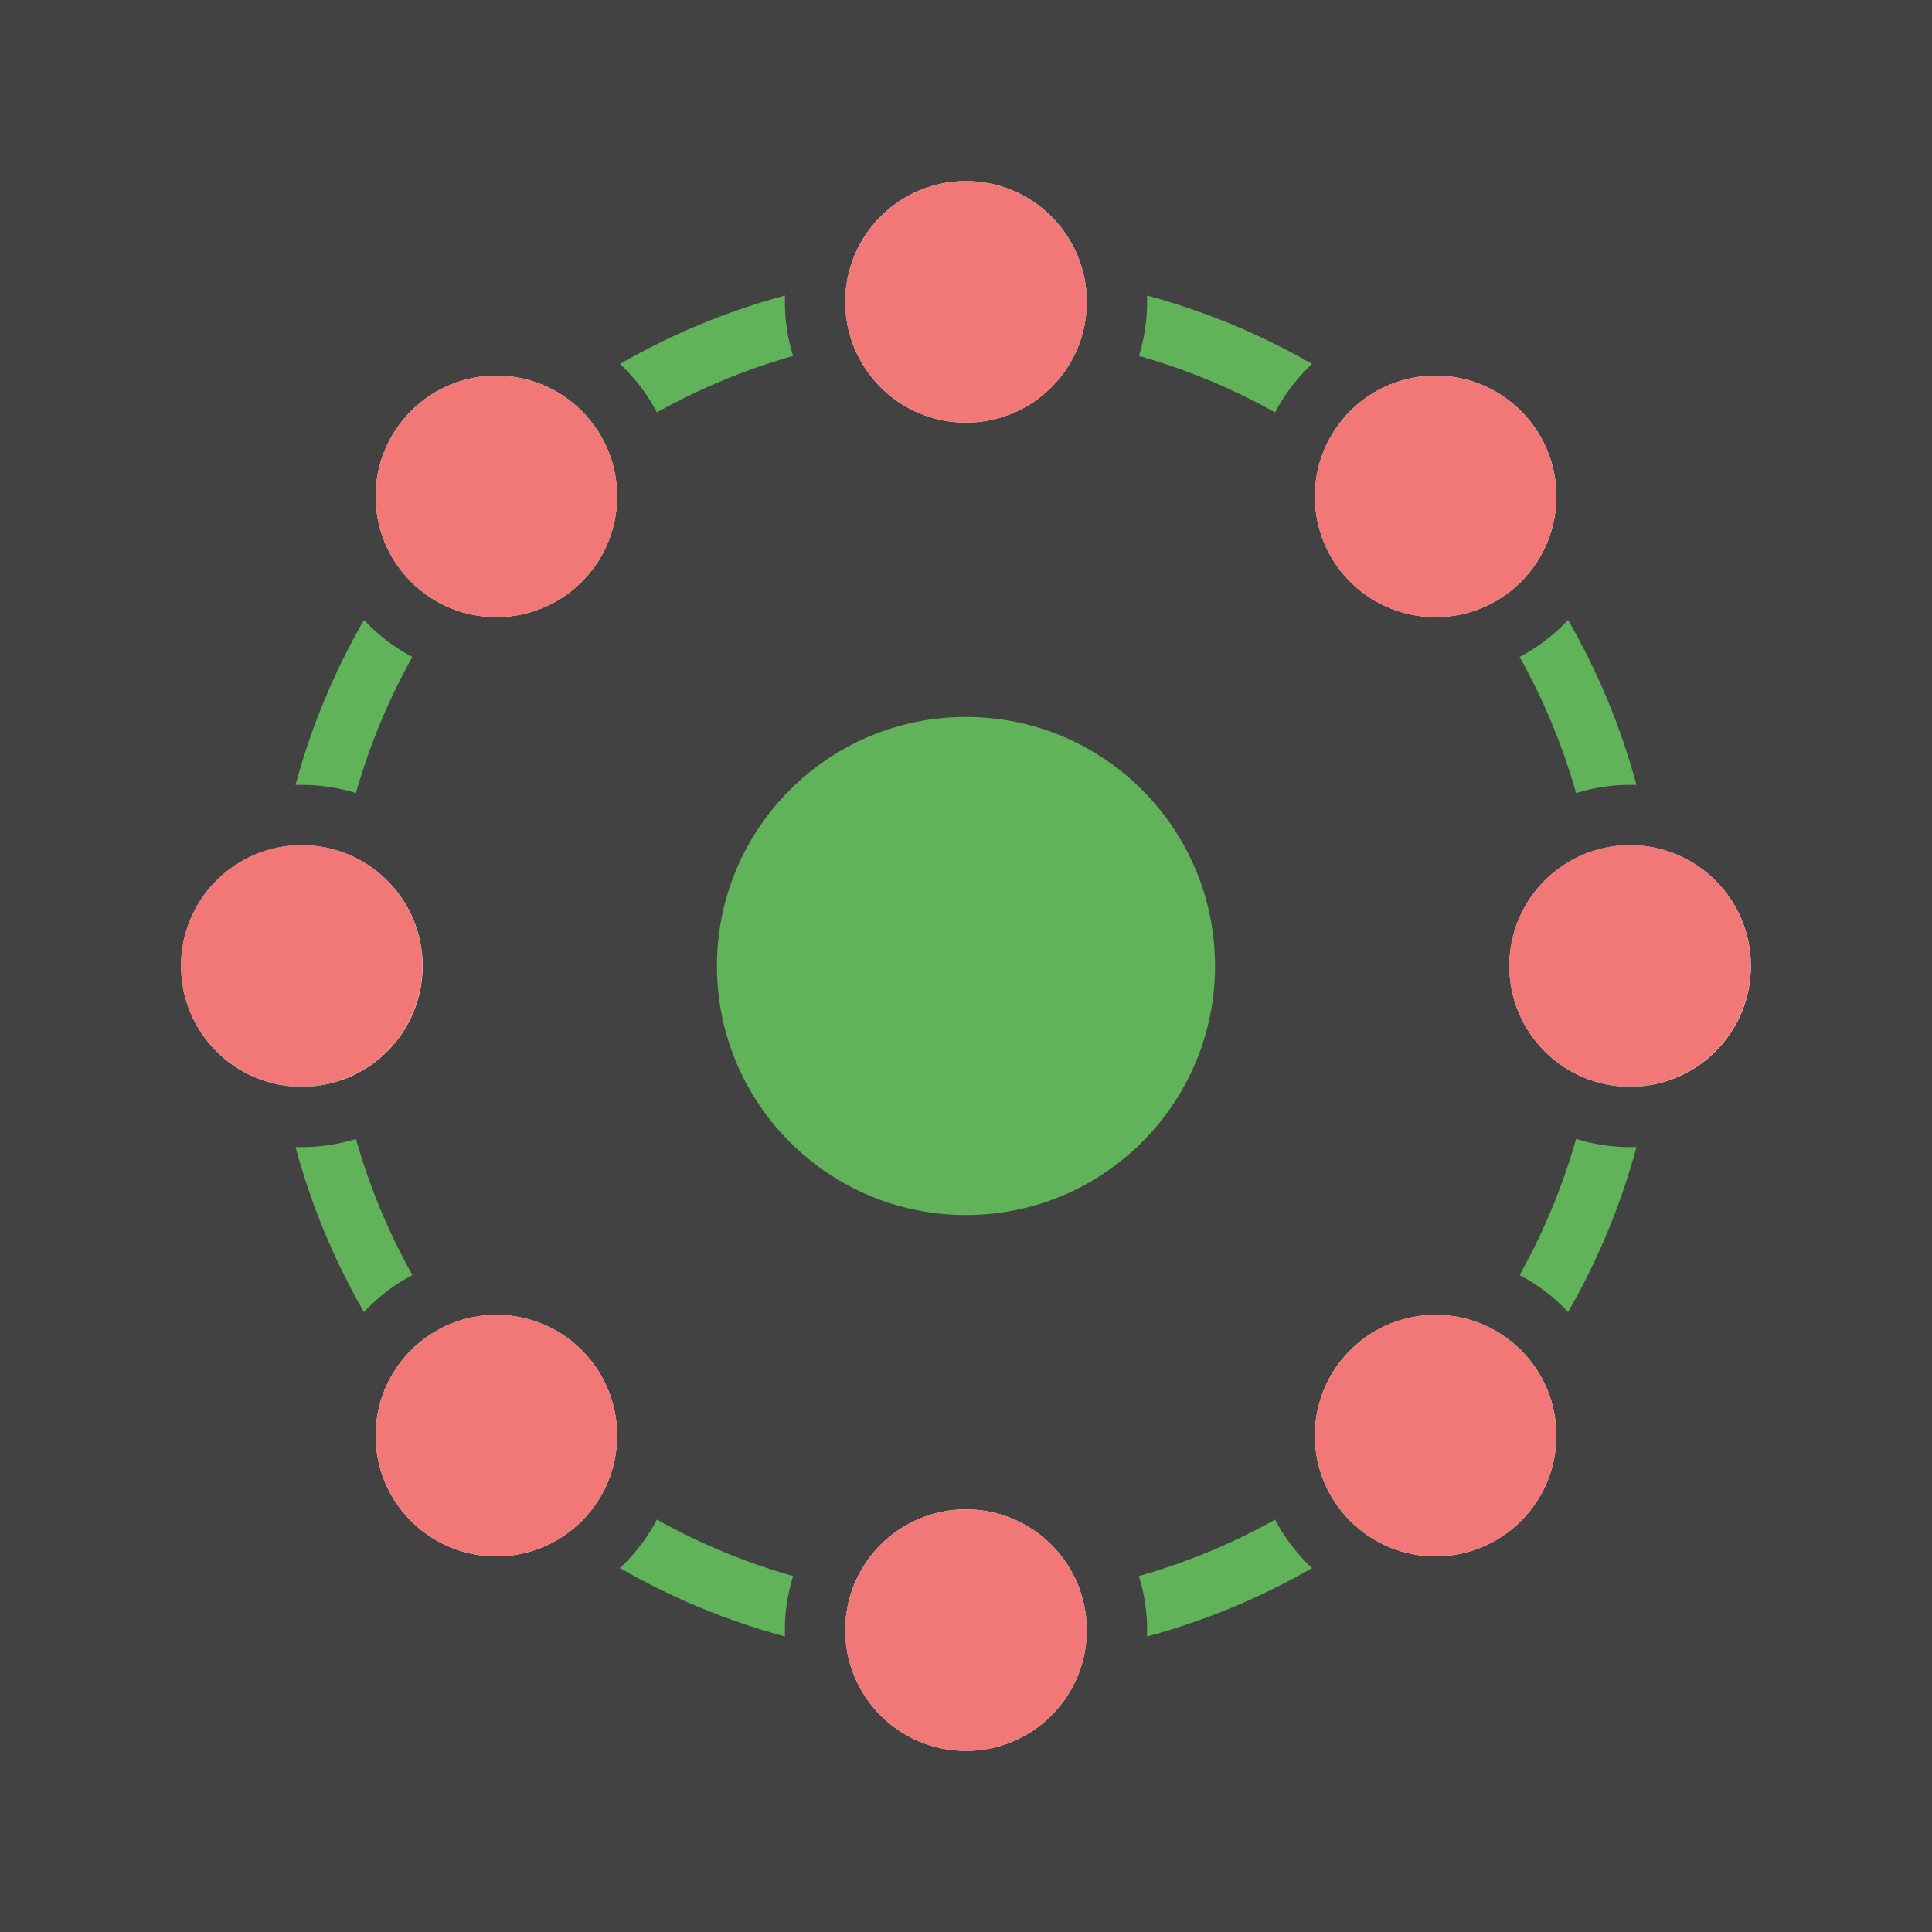
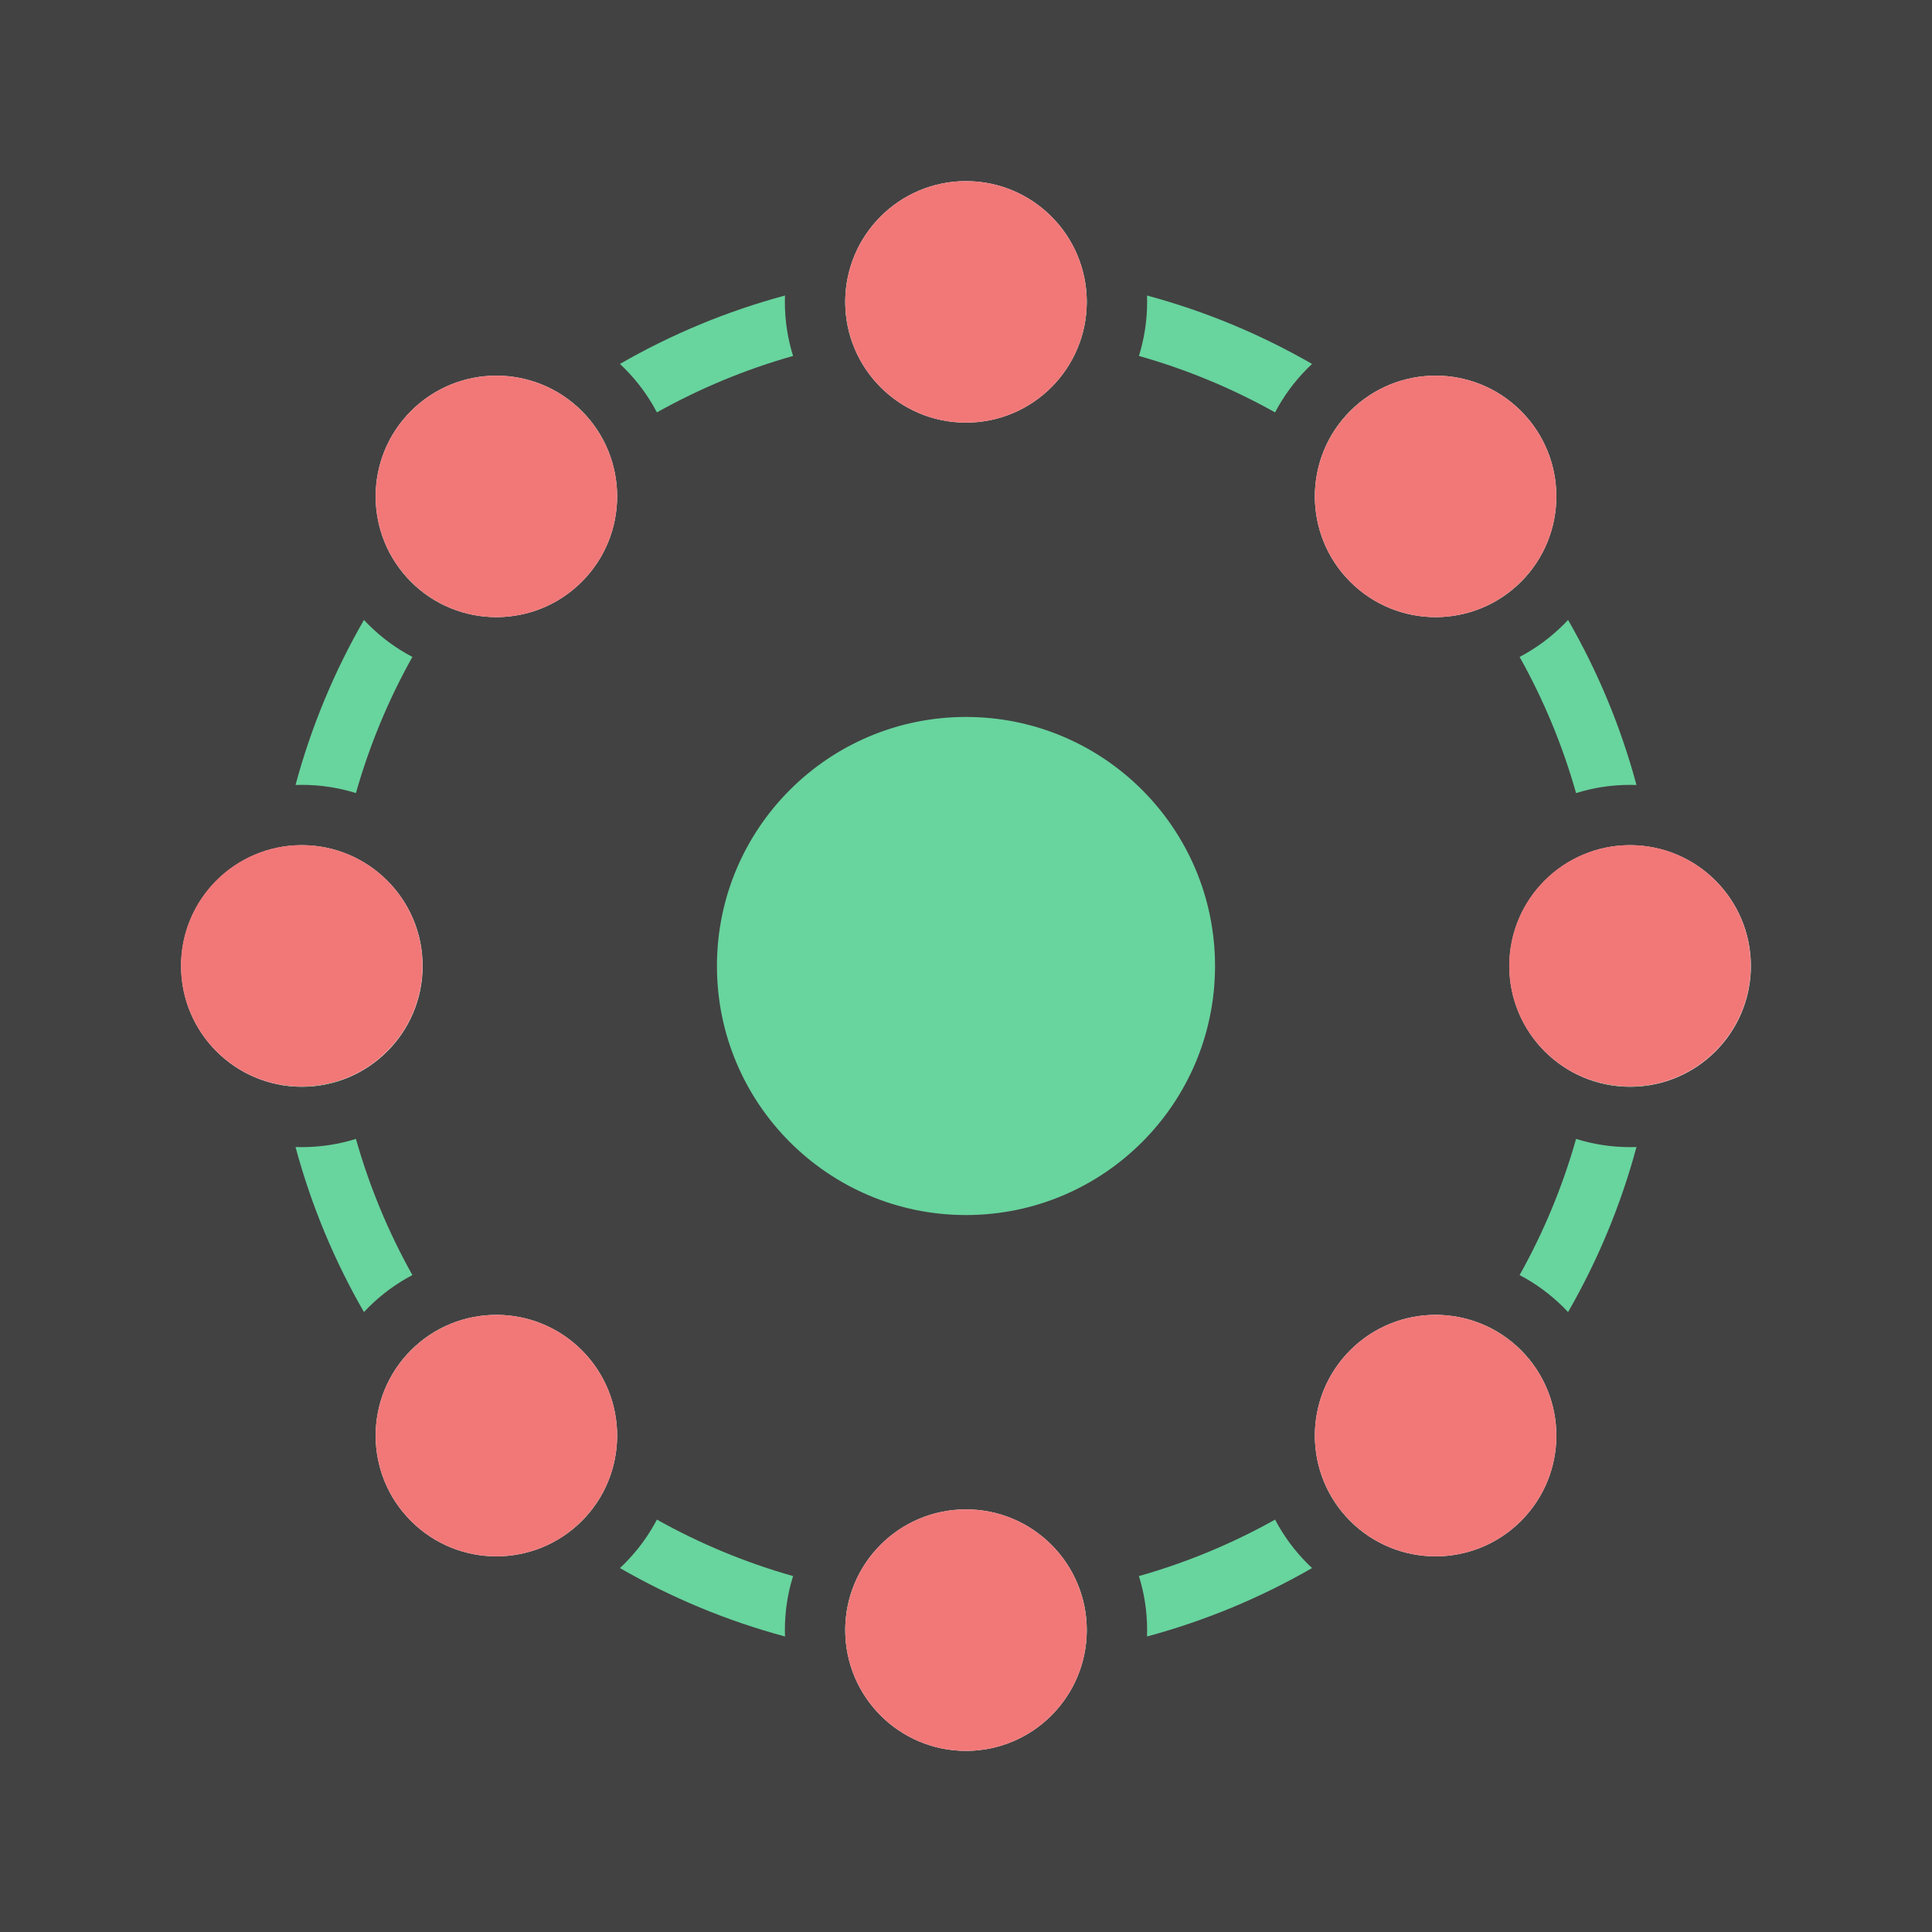
- <svg xmlns="http://www.w3.org/2000/svg" width="2048" height="2048" fill="none">
-   <path fill="url(#a)" d="M0 0h2048v2048H0z" />
-   <circle cx="1023.99" cy="1024" r="264" fill="#60B358" />
-   <path d="M1856 1024c0 70.69-57.31 128-128 128s-128-57.31-128-128c0-70.692 57.31-128 128-128s128 57.308 128 128Zm-243.69 588.31c-49.98 49.99-131.03 49.99-181.02 0-49.98-49.98-49.98-131.03 0-181.02 49.99-49.98 131.04-49.98 181.02 0 49.99 49.99 49.99 131.04 0 181.02ZM1024 1856c-70.692 0-128-57.31-128-128s57.308-128 128-128c70.69 0 128 57.31 128 128s-57.31 128-128 128Zm-588.313-243.69c-49.987-49.98-49.987-131.03 0-181.02 49.987-49.98 131.032-49.98 181.019 0 49.988 49.99 49.988 131.04 0 181.02-49.987 49.99-131.032 49.99-181.019 0ZM448 1024c0 70.69-57.308 128-128 128-70.692 0-128-57.31-128-128 0-70.692 57.308-128 128-128 70.692 0 128 57.308 128 128Zm168.707-407.294c-49.988 49.988-131.033 49.988-181.02 0-49.987-49.987-49.987-131.032 0-181.019 49.987-49.987 131.032-49.987 181.02 0 49.987 49.987 49.987 131.032 0 181.019ZM1024 448c-70.692 0-128-57.308-128-128 0-70.692 57.308-128 128-128 70.69 0 128 57.308 128 128 0 70.692-57.31 128-128 128Zm407.29 168.706c-49.98-49.987-49.98-131.032 0-181.019 49.99-49.987 131.04-49.987 181.02 0 49.99 49.987 49.99 131.032 0 181.02-49.98 49.987-131.03 49.987-181.02-.001Z" fill="#fff" />
-   <path fill-rule="evenodd" clip-rule="evenodd" d="M1734.74 832.116c-16.68-61.929-41.24-120.628-72.53-174.955-1.52 1.62-3.06 3.221-4.64 4.8-14.13 14.126-29.91 25.591-46.72 34.395a667.83 667.83 0 0 1 59.85 144.341c18.09-5.651 37.34-8.697 57.3-8.697 2.25 0 4.5.039 6.74.116Zm-49.54 312.554c7.09-39.15 10.8-79.48 10.8-120.67 0-41.193-3.71-81.521-10.8-120.668 13.38-4.748 27.79-7.332 42.8-7.332 7.23 0 14.31.599 21.21 1.75 7.09 41.02 10.79 83.203 10.79 126.25 0 43.05-3.7 85.23-10.79 126.25-6.9 1.15-13.98 1.75-21.21 1.75-15.01 0-29.42-2.58-42.8-7.33Zm-108.39-502.857a675.794 675.794 0 0 0-170.62-170.623c6.11-12.841 14.47-24.874 25.1-35.503 5.1-5.095 10.52-9.67 16.19-13.726a740.262 740.262 0 0 1 178.56 178.559 128.826 128.826 0 0 1-13.73 16.187c-10.63 10.629-22.66 18.997-35.5 25.106Zm-185.97-256.02c-1.62 1.513-3.22 3.06-4.8 4.639-14.13 14.126-25.59 29.906-34.4 46.716a667.71 667.71 0 0 0-144.34-59.844c5.65-18.097 8.7-37.345 8.7-57.304 0-2.255-.04-4.501-.12-6.737 61.93 16.679 120.63 41.236 174.96 72.53Zm-493.09-87.006C938.77 291.696 980.953 288 1024 288c43.05 0 85.23 3.696 126.25 10.787 1.15 6.9 1.75 13.986 1.75 21.213 0 15.012-2.58 29.42-7.33 42.804C1105.52 355.706 1065.19 352 1024 352c-41.193 0-81.521 3.706-120.668 10.804C898.584 349.42 896 335.012 896 320c0-7.227.599-14.313 1.75-21.213Zm-65.634 14.476c-61.929 16.679-120.628 41.236-174.955 72.53a195.58 195.58 0 0 1 4.8 4.639c14.126 14.126 25.591 29.906 34.394 46.716a667.892 667.892 0 0 1 144.342-59.844C835.045 359.207 832 339.959 832 320c0-2.255.039-4.501.116-6.737ZM641.813 471.19A675.757 675.757 0 0 0 471.19 641.813c-12.841-6.109-24.874-14.477-35.503-25.107a128.795 128.795 0 0 1-13.726-16.186A740.151 740.151 0 0 1 600.52 421.961a128.875 128.875 0 0 1 16.187 13.726c10.629 10.629 18.997 22.662 25.106 35.503Zm-256.02 185.971a195.58 195.58 0 0 0 4.639 4.8c14.126 14.126 29.906 25.591 46.716 34.394a667.892 667.892 0 0 0-59.844 144.342C359.207 835.046 339.959 832 320 832c-2.255 0-4.501.039-6.737.116 16.679-61.929 41.236-120.628 72.53-174.955Zm-87.006 493.089C291.696 1109.23 288 1067.05 288 1024c0-43.047 3.696-85.23 10.787-126.25 6.9-1.151 13.986-1.75 21.213-1.75 15.012 0 29.42 2.584 42.804 7.332C355.706 942.479 352 982.807 352 1024c0 41.19 3.706 81.52 10.804 120.67-13.384 4.75-27.792 7.33-42.804 7.33-7.227 0-14.313-.6-21.213-1.75ZM1728 1216c2.25 0 4.5-.04 6.74-.12-16.68 61.93-41.24 120.63-72.53 174.96-1.52-1.62-3.06-3.22-4.64-4.8-14.13-14.13-29.91-25.59-46.72-34.4a667.677 667.677 0 0 0 59.85-144.34c18.09 5.65 37.34 8.7 57.3 8.7Zm-321.81 360.81a675.83 675.83 0 0 0 170.62-170.62c12.84 6.11 24.87 14.47 35.5 25.1 5.1 5.1 9.67 10.52 13.73 16.19a740.391 740.391 0 0 1-178.56 178.56c-5.67-4.06-11.09-8.63-16.19-13.73-10.63-10.63-18.99-22.66-25.1-35.5Zm-54.55 34.04a667.677 667.677 0 0 1-144.34 59.85c5.65 18.09 8.7 37.34 8.7 57.3 0 2.25-.04 4.5-.12 6.74 61.93-16.68 120.63-41.24 174.96-72.53-1.62-1.52-3.22-3.06-4.8-4.64-14.13-14.13-25.59-29.91-34.4-46.72Zm-201.39 138.36c-41.02 7.09-83.2 10.79-126.25 10.79-43.047 0-85.23-3.7-126.25-10.79-1.151-6.9-1.75-13.98-1.75-21.21 0-15.01 2.584-29.42 7.332-42.8 39.147 7.09 79.475 10.8 120.668 10.8 41.19 0 81.52-3.71 120.67-10.8 4.75 13.38 7.33 27.79 7.33 42.8 0 7.23-.6 14.31-1.75 21.21Zm-309.553-78.51c-5.651 18.09-8.697 37.34-8.697 57.3 0 2.25.039 4.5.116 6.74-61.929-16.68-120.628-41.24-174.955-72.53 1.62-1.52 3.221-3.06 4.8-4.64 14.126-14.13 25.591-29.91 34.394-46.72a667.86 667.86 0 0 0 144.342 59.85ZM471.19 1406.19a675.794 675.794 0 0 0 170.623 170.62c-6.109 12.84-14.478 24.87-25.107 35.5a128.746 128.746 0 0 1-16.186 13.73 740.262 740.262 0 0 1-178.559-178.56 129.544 129.544 0 0 1 13.726-16.19c10.629-10.63 22.662-18.99 35.503-25.1Zm-34.042-54.55a667.71 667.71 0 0 1-59.844-144.34c-18.097 5.65-37.345 8.7-57.304 8.7-2.255 0-4.501-.04-6.737-.12 16.679 61.93 41.236 120.63 72.53 174.96 1.513-1.62 3.06-3.22 4.639-4.8 14.126-14.13 29.906-25.59 46.716-34.4Z" fill="#60B358" />
-   <path d="M1024 448c-70.692 0-128-57.308-128-128 0-70.692 57.308-128 128-128 70.69 0 128 57.308 128 128 0 70.692-57.31 128-128 128Zm407.29 168.706c-49.98-49.987-49.98-131.032 0-181.019 49.99-49.987 131.04-49.987 181.02 0 49.99 49.987 49.99 131.032 0 181.019-49.98 49.988-131.03 49.988-181.02 0Zm168.53 407.114c0-70.69 57.31-127.998 128-127.998s128 57.308 128 127.998-57.31 128-128 128-128-57.31-128-128Zm-168.53 407.47c49.99-49.98 131.04-49.98 181.02 0 49.99 49.99 49.99 131.04 0 181.02-49.98 49.99-131.03 49.99-181.02 0-49.98-49.98-49.98-131.03 0-181.02ZM1024 1856c-70.692 0-128-57.31-128-128s57.308-128 128-128c70.69 0 128 57.31 128 128s-57.31 128-128 128Zm-588.312-243.69c-49.988-49.98-49.988-131.03 0-181.02 49.987-49.98 131.032-49.98 181.019 0 49.987 49.99 49.987 131.04 0 181.02-49.987 49.99-131.032 49.99-181.019 0Zm-243.866-588.49c0-70.69 57.308-127.997 128-127.997 70.693 0 128 57.307 128 127.997 0 70.7-57.307 128-128 128-70.692 0-128-57.3-128-128Zm243.865-588.132c49.987-49.988 131.032-49.988 181.019 0 49.987 49.987 49.987 131.032 0 181.019-49.987 49.987-131.032 49.987-181.019 0-49.987-49.987-49.987-131.032 0-181.019Z" fill="#F27878" />
+ <svg xmlns="http://www.w3.org/2000/svg" width="2048" height="2048" viewBox="0 0 2048 2048" fill="none">
+   <rect width="2048" height="2048" fill="url(#paint0_linear_4841_8000)" />
+   <circle cx="1023.99" cy="1024" r="264" fill="#68D49E" />
+   <path d="M1856 1024C1856 1094.69 1798.69 1152 1728 1152C1657.31 1152 1600 1094.69 1600 1024C1600 953.308 1657.31 896 1728 896C1798.69 896 1856 953.308 1856 1024Z" fill="white" />
+   <path d="M1612.31 1612.31C1562.33 1662.3 1481.28 1662.3 1431.29 1612.31C1381.31 1562.33 1381.31 1481.28 1431.29 1431.29C1481.28 1381.31 1562.33 1381.31 1612.31 1431.29C1662.3 1481.28 1662.3 1562.33 1612.31 1612.31Z" fill="white" />
+   <path d="M1024 1856C953.308 1856 896 1798.69 896 1728C896 1657.31 953.308 1600 1024 1600C1094.69 1600 1152 1657.31 1152 1728C1152 1798.69 1094.69 1856 1024 1856Z" fill="white" />
+   <path d="M435.687 1612.31C385.7 1562.33 385.7 1481.28 435.687 1431.29C485.674 1381.31 566.719 1381.31 616.706 1431.29C666.694 1481.28 666.694 1562.33 616.706 1612.31C566.719 1662.3 485.674 1662.3 435.687 1612.31Z" fill="white" />
+   <path d="M448 1024C448 1094.69 390.692 1152 320 1152C249.308 1152 192 1094.69 192 1024C192 953.308 249.308 896 320 896C390.692 896 448 953.308 448 1024Z" fill="white" />
+   <path d="M616.707 616.706C566.719 666.694 485.674 666.694 435.687 616.706C385.7 566.719 385.7 485.674 435.687 435.687C485.674 385.7 566.719 385.7 616.707 435.687C666.694 485.674 666.694 566.719 616.707 616.706Z" fill="white" />
+   <path d="M1024 448C953.308 448 896 390.692 896 320C896 249.308 953.308 192 1024 192C1094.69 192 1152 249.308 1152 320C1152 390.692 1094.69 448 1024 448Z" fill="white" />
+   <path d="M1431.29 616.706C1381.31 566.719 1381.31 485.674 1431.29 435.687C1481.28 385.7 1562.33 385.7 1612.31 435.687C1662.3 485.674 1662.3 566.719 1612.31 616.707C1562.33 666.694 1481.28 666.694 1431.29 616.706Z" fill="white" />
+   <path d="M1734.74 832.116C1718.06 770.187 1693.5 711.488 1662.21 657.161C1660.69 658.781 1659.15 660.382 1657.57 661.961C1643.44 676.087 1627.66 687.552 1610.85 696.356C1636.12 741.51 1656.32 789.88 1670.7 840.697C1688.79 835.046 1708.04 832 1728 832C1730.25 832 1732.5 832.039 1734.74 832.116Z" fill="#68D49E" />
+   <path d="M1685.2 1144.67C1692.29 1105.52 1696 1065.19 1696 1024C1696 982.807 1692.29 942.479 1685.2 903.332C1698.58 898.584 1712.99 896 1728 896C1735.23 896 1742.31 896.599 1749.21 897.75C1756.3 938.77 1760 980.953 1760 1024C1760 1067.05 1756.3 1109.23 1749.21 1150.25C1742.31 1151.4 1735.23 1152 1728 1152C1712.99 1152 1698.58 1149.42 1685.2 1144.67Z" fill="#68D49E" />
+   <path d="M1576.81 641.813C1530.67 575.2 1472.8 517.33 1406.19 471.19C1412.3 458.349 1420.66 446.316 1431.29 435.687C1436.39 430.592 1441.81 426.017 1447.48 421.961C1516.75 470.777 1577.22 531.247 1626.04 600.52C1621.98 606.194 1617.41 611.612 1612.31 616.707C1601.68 627.336 1589.65 635.704 1576.81 641.813Z" fill="#68D49E" />
+   <path d="M1390.84 385.793C1389.22 387.306 1387.62 388.853 1386.04 390.432C1371.91 404.558 1360.45 420.338 1351.64 437.148C1306.49 411.883 1258.12 391.68 1207.3 377.304C1212.95 359.207 1216 339.959 1216 320C1216 317.745 1215.96 315.499 1215.88 313.263C1277.81 329.942 1336.51 354.499 1390.84 385.793Z" fill="#68D49E" />
+   <path d="M897.75 298.787C938.77 291.696 980.953 288 1024 288C1067.05 288 1109.23 291.696 1150.25 298.787C1151.4 305.687 1152 312.773 1152 320C1152 335.012 1149.42 349.42 1144.67 362.804C1105.52 355.706 1065.19 352 1024 352C982.807 352 942.479 355.706 903.332 362.804C898.584 349.42 896 335.012 896 320C896 312.773 896.599 305.687 897.75 298.787Z" fill="#68D49E" />
+   <path d="M832.116 313.263C770.187 329.942 711.488 354.499 657.161 385.793C658.781 387.306 660.382 388.853 661.961 390.432C676.087 404.558 687.552 420.338 696.355 437.148C741.51 411.883 789.88 391.68 840.697 377.304C835.045 359.207 832 339.959 832 320C832 317.745 832.039 315.499 832.116 313.263Z" fill="#68D49E" />
+   <path d="M641.813 471.19C575.2 517.33 517.33 575.2 471.19 641.813C458.349 635.704 446.316 627.336 435.687 616.706C430.592 611.612 426.017 606.194 421.961 600.52C470.777 531.247 531.248 470.777 600.52 421.961C606.194 426.017 611.612 430.592 616.707 435.687C627.336 446.316 635.704 458.349 641.813 471.19Z" fill="#68D49E" />
+   <path d="M385.793 657.161C387.306 658.781 388.853 660.382 390.432 661.961C404.558 676.087 420.338 687.552 437.148 696.355C411.883 741.51 391.68 789.88 377.304 840.697C359.207 835.046 339.959 832 320 832C317.745 832 315.499 832.039 313.263 832.116C329.942 770.187 354.499 711.488 385.793 657.161Z" fill="#68D49E" />
+   <path d="M298.787 1150.25C291.696 1109.23 288 1067.05 288 1024C288 980.953 291.696 938.77 298.787 897.75C305.687 896.599 312.773 896 320 896C335.012 896 349.42 898.584 362.804 903.332C355.706 942.479 352 982.807 352 1024C352 1065.19 355.706 1105.52 362.804 1144.67C349.42 1149.42 335.012 1152 320 1152C312.773 1152 305.687 1151.4 298.787 1150.25Z" fill="#68D49E" />
+   <path d="M1728 1216C1730.25 1216 1732.5 1215.96 1734.74 1215.88C1718.06 1277.81 1693.5 1336.51 1662.21 1390.84C1660.69 1389.22 1659.15 1387.62 1657.57 1386.04C1643.44 1371.91 1627.66 1360.45 1610.85 1351.64C1636.12 1306.49 1656.32 1258.12 1670.7 1207.3C1688.79 1212.95 1708.04 1216 1728 1216Z" fill="#68D49E" />
+   <path d="M1406.19 1576.81C1472.8 1530.67 1530.67 1472.8 1576.81 1406.19C1589.65 1412.3 1601.68 1420.66 1612.31 1431.29C1617.41 1436.39 1621.98 1441.81 1626.04 1447.48C1577.22 1516.75 1516.75 1577.22 1447.48 1626.04C1441.81 1621.98 1436.39 1617.41 1431.29 1612.31C1420.66 1601.68 1412.3 1589.65 1406.19 1576.81Z" fill="#68D49E" />
+   <path d="M1351.64 1610.85C1306.49 1636.12 1258.12 1656.32 1207.3 1670.7C1212.95 1688.79 1216 1708.04 1216 1728C1216 1730.25 1215.96 1732.5 1215.88 1734.74C1277.81 1718.06 1336.51 1693.5 1390.84 1662.21C1389.22 1660.69 1387.62 1659.15 1386.04 1657.57C1371.91 1643.44 1360.45 1627.66 1351.64 1610.85Z" fill="#68D49E" />
+   <path d="M1150.25 1749.21C1109.23 1756.3 1067.05 1760 1024 1760C980.953 1760 938.77 1756.3 897.75 1749.21C896.599 1742.31 896 1735.23 896 1728C896 1712.99 898.584 1698.58 903.332 1685.2C942.479 1692.29 982.807 1696 1024 1696C1065.19 1696 1105.52 1692.29 1144.67 1685.2C1149.42 1698.58 1152 1712.99 1152 1728C1152 1735.23 1151.4 1742.31 1150.25 1749.21Z" fill="#68D49E" />
+   <path d="M840.697 1670.7C835.046 1688.79 832 1708.04 832 1728C832 1730.25 832.039 1732.5 832.116 1734.74C770.187 1718.06 711.488 1693.5 657.161 1662.21C658.781 1660.69 660.382 1659.15 661.961 1657.57C676.087 1643.44 687.552 1627.66 696.355 1610.85C741.51 1636.12 789.88 1656.32 840.697 1670.7Z" fill="#68D49E" />
+   <path d="M471.19 1406.19C517.33 1472.8 575.2 1530.67 641.813 1576.81C635.704 1589.65 627.335 1601.68 616.706 1612.31C611.612 1617.41 606.194 1621.98 600.52 1626.04C531.247 1577.22 470.777 1516.75 421.961 1447.48C426.017 1441.81 430.592 1436.39 435.687 1431.29C446.316 1420.66 458.349 1412.3 471.19 1406.19Z" fill="#68D49E" />
+   <path d="M437.148 1351.64C411.883 1306.49 391.68 1258.12 377.304 1207.3C359.207 1212.95 339.959 1216 320 1216C317.745 1216 315.499 1215.96 313.263 1215.88C329.942 1277.81 354.499 1336.51 385.793 1390.84C387.306 1389.22 388.853 1387.62 390.432 1386.04C404.558 1371.91 420.338 1360.45 437.148 1351.64Z" fill="#68D49E" />
+   <path d="M1024 448C953.308 448 896 390.692 896 320C896 249.308 953.308 192 1024 192C1094.69 192 1152 249.308 1152 320C1152 390.692 1094.69 448 1024 448Z" fill="#F27878" />
+   <path d="M1431.29 616.707C1381.31 566.72 1381.31 485.675 1431.29 435.687C1481.28 385.7 1562.33 385.7 1612.31 435.687C1662.3 485.675 1662.3 566.72 1612.31 616.707C1562.33 666.694 1481.28 666.694 1431.29 616.707Z" fill="#F27878" />
+   <path d="M1599.82 1023.82C1599.82 953.13 1657.13 895.822 1727.82 895.822C1798.51 895.822 1855.82 953.13 1855.82 1023.82C1855.82 1094.51 1798.51 1151.82 1727.82 1151.82C1657.13 1151.82 1599.82 1094.51 1599.82 1023.82Z" fill="#F27878" />
+   <path d="M1431.29 1431.29C1481.28 1381.31 1562.33 1381.31 1612.31 1431.29C1662.3 1481.28 1662.3 1562.33 1612.31 1612.31C1562.33 1662.3 1481.28 1662.3 1431.29 1612.31C1381.31 1562.33 1381.31 1481.28 1431.29 1431.29Z" fill="#F27878" />
+   <path d="M1024 1856C953.308 1856 896 1798.69 896 1728C896 1657.31 953.308 1600 1024 1600C1094.69 1600 1152 1657.31 1152 1728C1152 1798.69 1094.69 1856 1024 1856Z" fill="#F27878" />
+   <path d="M435.688 1612.31C385.7 1562.33 385.7 1481.28 435.688 1431.29C485.675 1381.31 566.72 1381.31 616.707 1431.29C666.694 1481.28 666.694 1562.33 616.707 1612.31C566.72 1662.3 485.675 1662.3 435.688 1612.31Z" fill="#F27878" />
+   <path d="M191.822 1023.82C191.822 953.13 249.13 895.822 319.822 895.822C390.515 895.822 447.822 953.13 447.822 1023.82C447.822 1094.51 390.515 1151.82 319.822 1151.82C249.13 1151.82 191.822 1094.51 191.822 1023.82Z" fill="#F27878" />
+   <path d="M435.688 435.688C485.675 385.7 566.72 385.7 616.707 435.688C666.694 485.675 666.694 566.72 616.707 616.707C566.72 666.694 485.675 666.694 435.688 616.707C385.701 566.72 385.701 485.675 435.688 435.688Z" fill="#F27878" />
  <defs>
-     <linearGradient id="a" x1="2048" y1="0" x2="0" y2="2048" gradientUnits="userSpaceOnUse">
+     <linearGradient id="paint0_linear_4841_8000" x1="2048" y1="0" x2="0" y2="2048" gradientUnits="userSpaceOnUse">
      <stop stop-color="#424242" />
      <stop offset="1" stop-color="#424242" />
    </linearGradient>
  </defs>
</svg>
